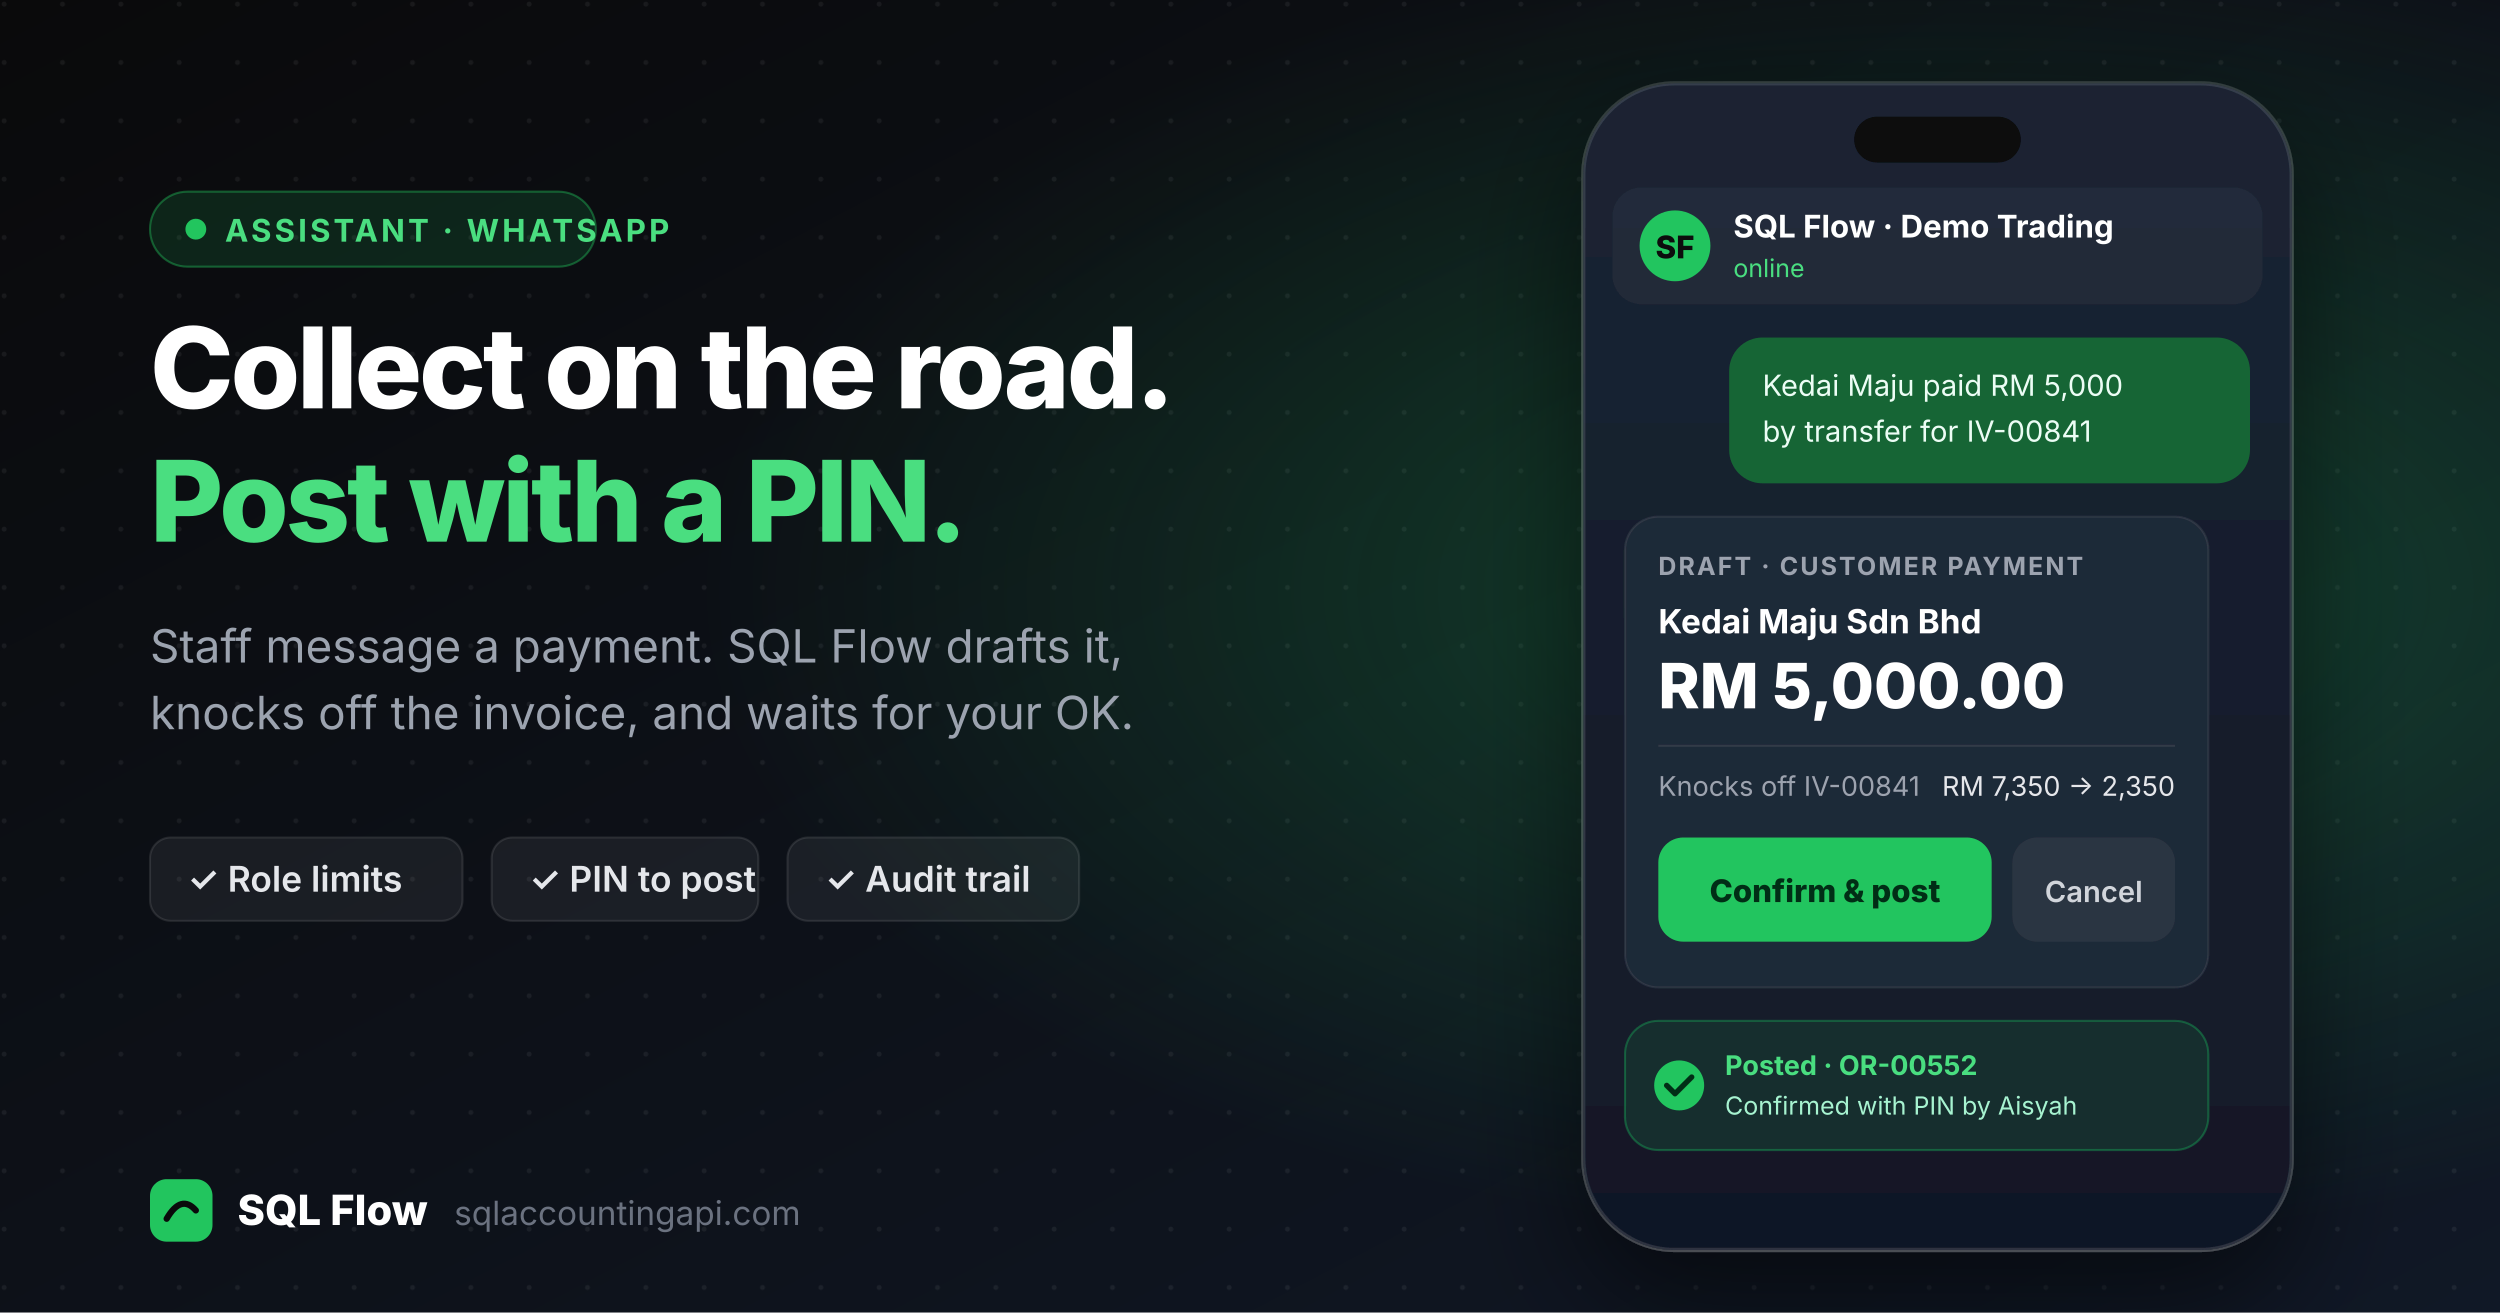
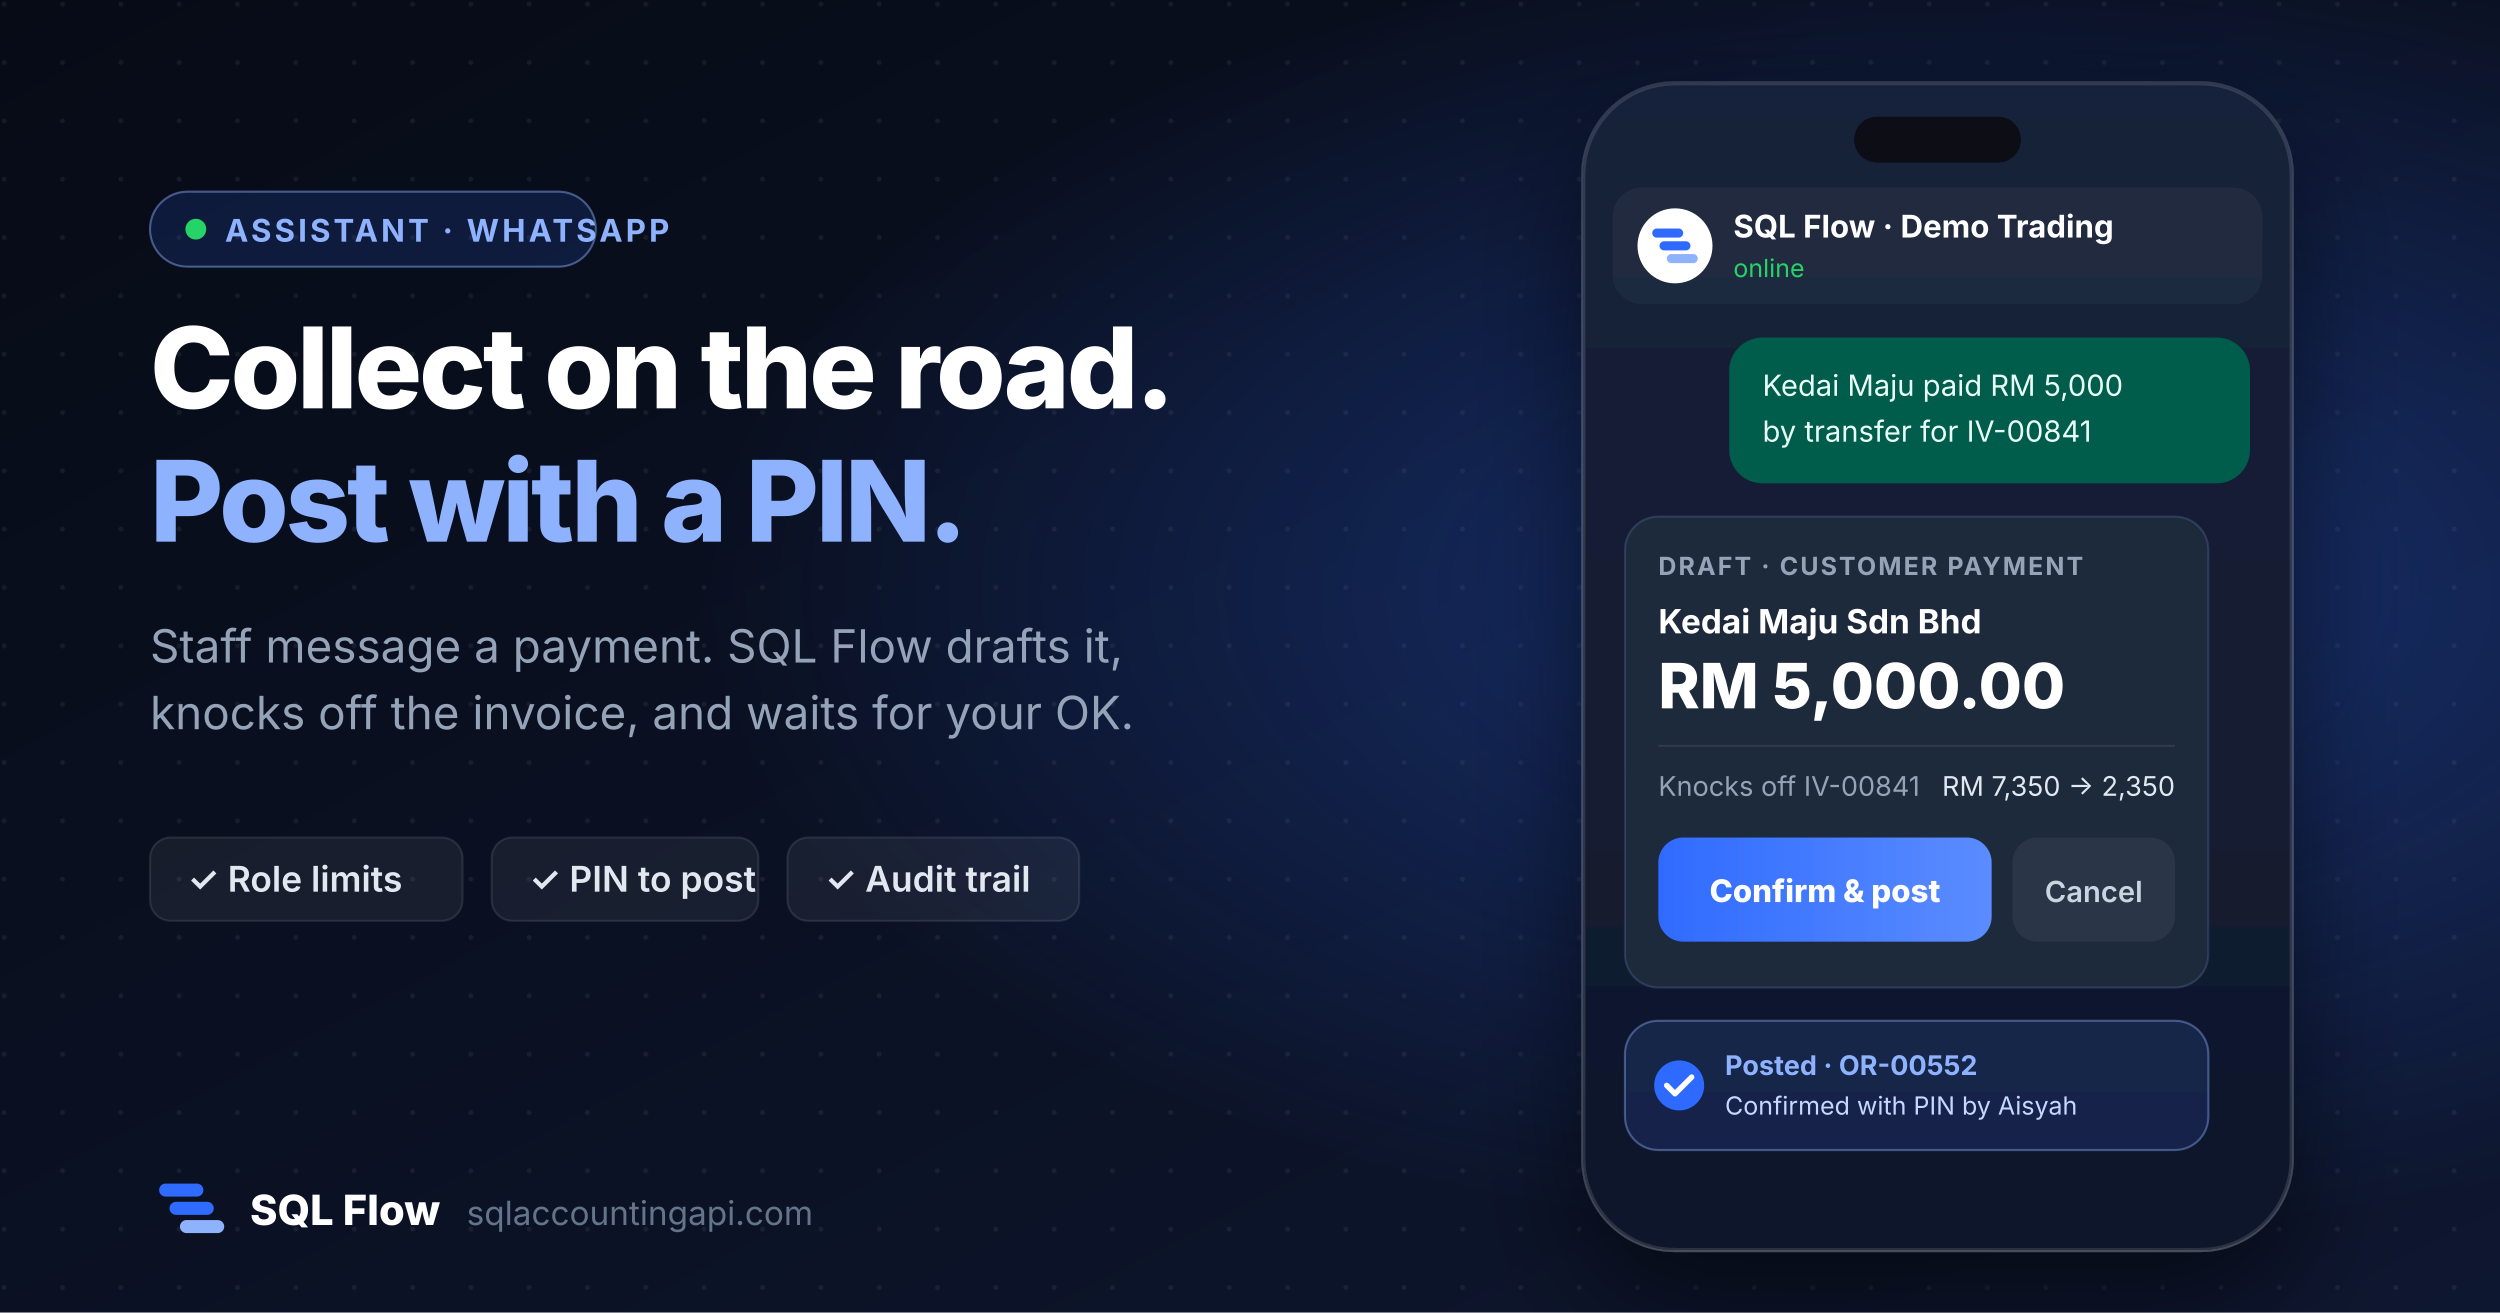
<svg xmlns="http://www.w3.org/2000/svg" width="1200" height="630" viewBox="0 0 1200 630" font-family="Inter, 'Helvetica Neue', Arial, sans-serif">
  <defs>
    <linearGradient id="bg" x1="0" y1="0" x2="1" y2="1">
-       <stop offset="0" stop-color="#0A0A0B" />
-       <stop offset="1" stop-color="#101826" />
+       <stop offset="0" stop-color="#070B16" />
+       <stop offset="1" stop-color="#0E1730" />
    </linearGradient>
    <radialGradient id="glow" cx="0.78" cy="0.45" r="0.5">
-       <stop offset="0" stop-color="#22C55E" stop-opacity="0.28" />
-       <stop offset="1" stop-color="#22C55E" stop-opacity="0" />
+       <stop offset="0" stop-color="#2F6BFF" stop-opacity="0.35" />
+       <stop offset="1" stop-color="#2F6BFF" stop-opacity="0" />
    </radialGradient>
    <linearGradient id="phone" x1="0" y1="0" x2="0" y2="1">
-       <stop offset="0" stop-color="#1B2433" />
-       <stop offset="1" stop-color="#111827" />
+       <stop offset="0" stop-color="#18223A" />
+       <stop offset="1" stop-color="#0F172A" />
+     </linearGradient>
+     <linearGradient id="btn" x1="0" y1="0" x2="1" y2="0">
+       <stop offset="0" stop-color="#2F6BFF" />
+       <stop offset="1" stop-color="#5B8CFF" />
    </linearGradient>
    <filter id="shadow" x="-30%" y="-30%" width="160%" height="160%">
      <feDropShadow dx="0" dy="24" stdDeviation="28" flood-color="#000" flood-opacity="0.55" />
    </filter>
    <pattern id="dots" width="28" height="28" patternUnits="userSpaceOnUse">
      <circle cx="2" cy="2" r="1.2" fill="#FFFFFF" fill-opacity="0.06" />
    </pattern>
  </defs>
  <rect width="1200" height="630" fill="url(#bg)" />
  <rect width="1200" height="630" fill="url(#dots)" />
  <rect width="1200" height="630" fill="url(#glow)" />
  <g transform="translate(72,92)">
-     <rect width="214" height="36" rx="18" fill="#22C55E" fill-opacity="0.14" stroke="#22C55E" stroke-opacity="0.4" />
-     <circle cx="22" cy="18" r="5" fill="#22C55E" />
-     <text x="36" y="24" font-size="15" font-weight="700" fill="#4ADE80" letter-spacing="1.5">ASSISTANT · WHATSAPP</text>
+     <rect width="214" height="36" rx="18" fill="#2F6BFF" fill-opacity="0.15" stroke="#8FB2FF" stroke-opacity="0.45" />
+     <circle cx="22" cy="18" r="5" fill="#25D366" />
+     <text x="36" y="24" font-size="15" font-weight="700" fill="#8FB2FF" letter-spacing="1.5">ASSISTANT · WHATSAPP</text>
    <text y="104" font-size="54" font-weight="800" fill="#FFFFFF" letter-spacing="-1.5">Collect on the road.</text>
-     <text y="168" font-size="54" font-weight="800" fill="#4ADE80" letter-spacing="-1.5">Post with a PIN.</text>
-     <text y="226" font-size="22" fill="#9CA3AF">Staff message a payment. SQL Flow drafts it,</text>
-     <text y="258" font-size="22" fill="#9CA3AF">knocks off the invoice, and waits for your OK.</text>
-     <g transform="translate(0,310)" font-size="17" font-weight="600" fill="#E5E7EB">
+     <text y="168" font-size="54" font-weight="800" fill="#8FB2FF" letter-spacing="-1.5">Post with a PIN.</text>
+     <text y="226" font-size="22" fill="#94A3B8">Staff message a payment. SQL Flow drafts it,</text>
+     <text y="258" font-size="22" fill="#94A3B8">knocks off the invoice, and waits for your OK.</text>
+     <g transform="translate(0,310)" font-size="17" font-weight="600" fill="#E2E8F0">
      <rect width="150" height="40" rx="10" fill="#FFFFFF" fill-opacity="0.06" stroke="#FFFFFF" stroke-opacity="0.1" />
      <text x="18" y="26">✓ Role limits</text>
      <rect x="164" width="128" height="40" rx="10" fill="#FFFFFF" fill-opacity="0.06" stroke="#FFFFFF" stroke-opacity="0.1" />
      <text x="182" y="26">✓ PIN to post</text>
      <rect x="306" width="140" height="40" rx="10" fill="#FFFFFF" fill-opacity="0.06" stroke="#FFFFFF" stroke-opacity="0.1" />
      <text x="324" y="26">✓ Audit trail</text>
    </g>
  </g>
  <g transform="translate(760,40)" filter="url(#shadow)">
    <rect width="340" height="560" rx="44" fill="url(#phone)" stroke="#FFFFFF" stroke-opacity="0.12" stroke-width="2" />
-     <rect x="130" y="16" width="80" height="22" rx="11" fill="#0A0A0B" />
+     <rect x="130" y="16" width="80" height="22" rx="11" fill="#070B16" />
    <rect x="14" y="50" width="312" height="56" rx="14" fill="#FFFFFF" fill-opacity="0.04" />
-     <circle cx="44" cy="78" r="17" fill="#22C55E" />
-     <text x="44" y="84" font-size="15" font-weight="800" fill="#0A0A0B" text-anchor="middle">SF</text>
+     <circle cx="44" cy="78" r="18" fill="#FFFFFF" />
+     <svg x="30" y="64" width="28" height="28" viewBox="0 0 128 128">
+       <rect x="14" y="26" width="68" height="20" rx="10" fill="#2F6BFF" />
+       <rect x="30" y="54" width="68" height="20" rx="10" fill="#2F6BFF" />
+       <rect x="46" y="82" width="68" height="20" rx="10" fill="#8FB2FF" />
+     </svg>
    <text x="72" y="74" font-size="15" font-weight="700" fill="#FFFFFF">SQL Flow · Demo Trading</text>
-     <text x="72" y="93" font-size="12" fill="#4ADE80">online</text>
-     <rect x="70" y="122" width="250" height="70" rx="16" fill="#166534" />
-     <text x="86" y="150" font-size="14" fill="#ECFDF5">Kedai Maju paid RM 5,000</text>
-     <text x="86" y="172" font-size="14" fill="#ECFDF5">by transfer for IV-00841</text>
-     <rect x="20" y="208" width="280" height="226" rx="16" fill="#1F2937" stroke="#FFFFFF" stroke-opacity="0.08" />
-     <text x="36" y="236" font-size="12" font-weight="700" fill="#9CA3AF" letter-spacing="1">DRAFT · CUSTOMER PAYMENT</text>
+     <text x="72" y="93" font-size="12" fill="#25D366">online</text>
+     <rect x="70" y="122" width="250" height="70" rx="16" fill="#005C4B" />
+     <text x="86" y="150" font-size="14" fill="#E9FFF7">Kedai Maju paid RM 5,000</text>
+     <text x="86" y="172" font-size="14" fill="#E9FFF7">by transfer for IV-00841</text>
+     <rect x="20" y="208" width="280" height="226" rx="16" fill="#1E293B" stroke="#8FB2FF" stroke-opacity="0.18" />
+     <text x="36" y="236" font-size="12" font-weight="700" fill="#94A3B8" letter-spacing="1">DRAFT · CUSTOMER PAYMENT</text>
    <text x="36" y="264" font-size="16" font-weight="700" fill="#FFFFFF">Kedai Maju Sdn Bhd</text>
    <text x="36" y="300" font-size="30" font-weight="800" fill="#FFFFFF">RM 5,000.00</text>
    <line x1="36" y1="318" x2="284" y2="318" stroke="#FFFFFF" stroke-opacity="0.08" />
-     <text x="36" y="342" font-size="13" fill="#9CA3AF">Knocks off IV-00841</text>
-     <text x="284" y="342" font-size="13" fill="#E5E7EB" text-anchor="end">RM 7,350 → 2,350</text>
-     <rect x="36" y="362" width="160" height="50" rx="12" fill="#22C55E" />
-     <text x="116" y="393" font-size="15" font-weight="800" fill="#052E16" text-anchor="middle">Confirm &amp; post</text>
+     <text x="36" y="342" font-size="13" fill="#94A3B8">Knocks off IV-00841</text>
+     <text x="284" y="342" font-size="13" fill="#E2E8F0" text-anchor="end">RM 7,350 → 2,350</text>
+     <rect x="36" y="362" width="160" height="50" rx="12" fill="url(#btn)" />
+     <text x="116" y="393" font-size="15" font-weight="800" fill="#FFFFFF" text-anchor="middle">Confirm &amp; post</text>
    <rect x="206" y="362" width="78" height="50" rx="12" fill="#FFFFFF" fill-opacity="0.06" />
-     <text x="245" y="393" font-size="14" font-weight="600" fill="#D1D5DB" text-anchor="middle">Cancel</text>
-     <rect x="20" y="450" width="280" height="62" rx="16" fill="#22C55E" fill-opacity="0.12" stroke="#22C55E" stroke-opacity="0.35" />
-     <circle cx="46" cy="481" r="12" fill="#22C55E" />
-     <path d="M40 481 l4 4 l8 -8" stroke="#052E16" stroke-width="2.6" fill="none" stroke-linecap="round" stroke-linejoin="round" />
-     <text x="68" y="476" font-size="13" font-weight="700" fill="#4ADE80">Posted · OR-00552</text>
-     <text x="68" y="495" font-size="12" fill="#A7F3D0">Confirmed with PIN by Aisyah</text>
+     <text x="245" y="393" font-size="14" font-weight="600" fill="#CBD5E1" text-anchor="middle">Cancel</text>
+     <rect x="20" y="450" width="280" height="62" rx="16" fill="#2F6BFF" fill-opacity="0.14" stroke="#8FB2FF" stroke-opacity="0.4" />
+     <circle cx="46" cy="481" r="12" fill="#2F6BFF" />
+     <path d="M40 481 l4 4 l8 -8" stroke="#FFFFFF" stroke-width="2.6" fill="none" stroke-linecap="round" stroke-linejoin="round" />
+     <text x="68" y="476" font-size="13" font-weight="700" fill="#8FB2FF">Posted · OR-00552</text>
+     <text x="68" y="495" font-size="12" fill="#C7D7FF">Confirmed with PIN by Aisyah</text>
  </g>
-   <g transform="translate(72,566)">
-     <rect width="30" height="30" rx="8" fill="#22C55E" />
-     <path d="M8 19 q7 -12 14 -4" stroke="#0A0A0B" stroke-width="3" fill="none" stroke-linecap="round" />
-     <text x="42" y="22" font-size="20" font-weight="800" fill="#FFFFFF">SQL Flow</text>
-     <text x="146" y="22" font-size="16" fill="#6B7280">sqlaccountingapi.com</text>
+   <g transform="translate(72,560)">
+     <svg width="40" height="40" viewBox="0 0 128 128">
+       <rect x="14" y="26" width="68" height="20" rx="10" fill="#2F6BFF" />
+       <rect x="30" y="54" width="68" height="20" rx="10" fill="#2F6BFF" />
+       <rect x="46" y="82" width="68" height="20" rx="10" fill="#8FB2FF" />
+     </svg>
+     <text x="48" y="28" font-size="20" font-weight="800" fill="#FFFFFF">SQL Flow</text>
+     <text x="152" y="28" font-size="16" fill="#64748B">sqlaccountingapi.com</text>
  </g>
</svg>
